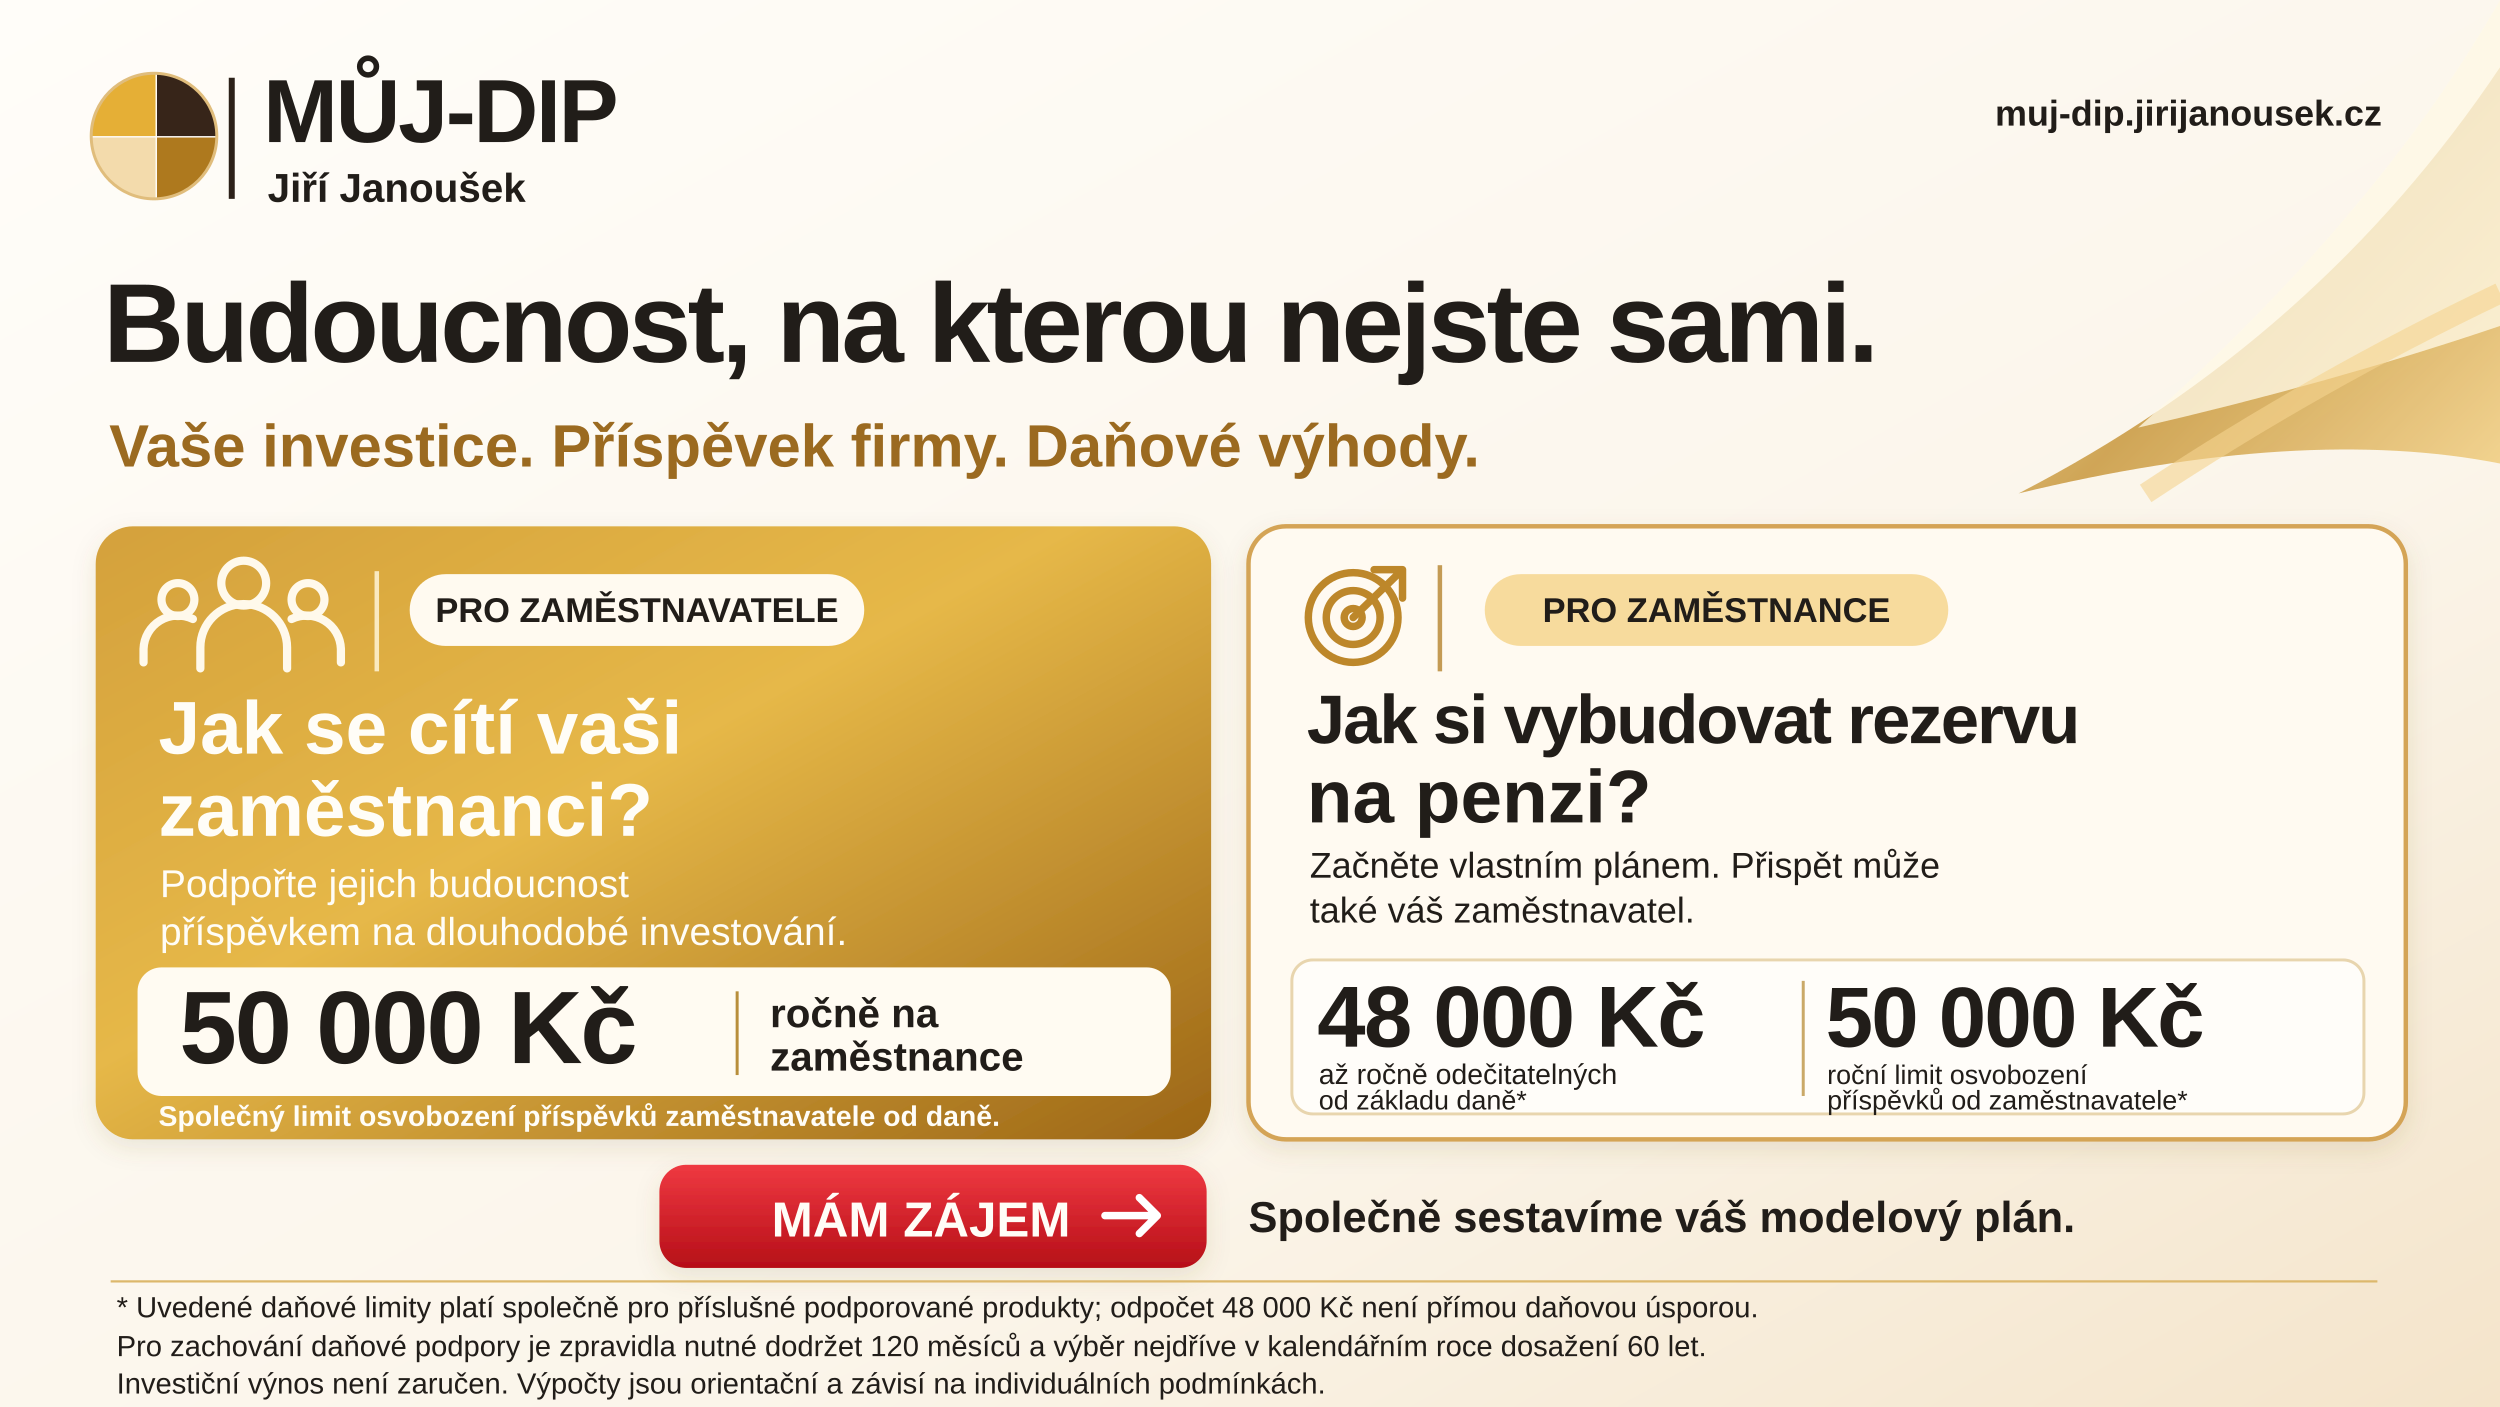
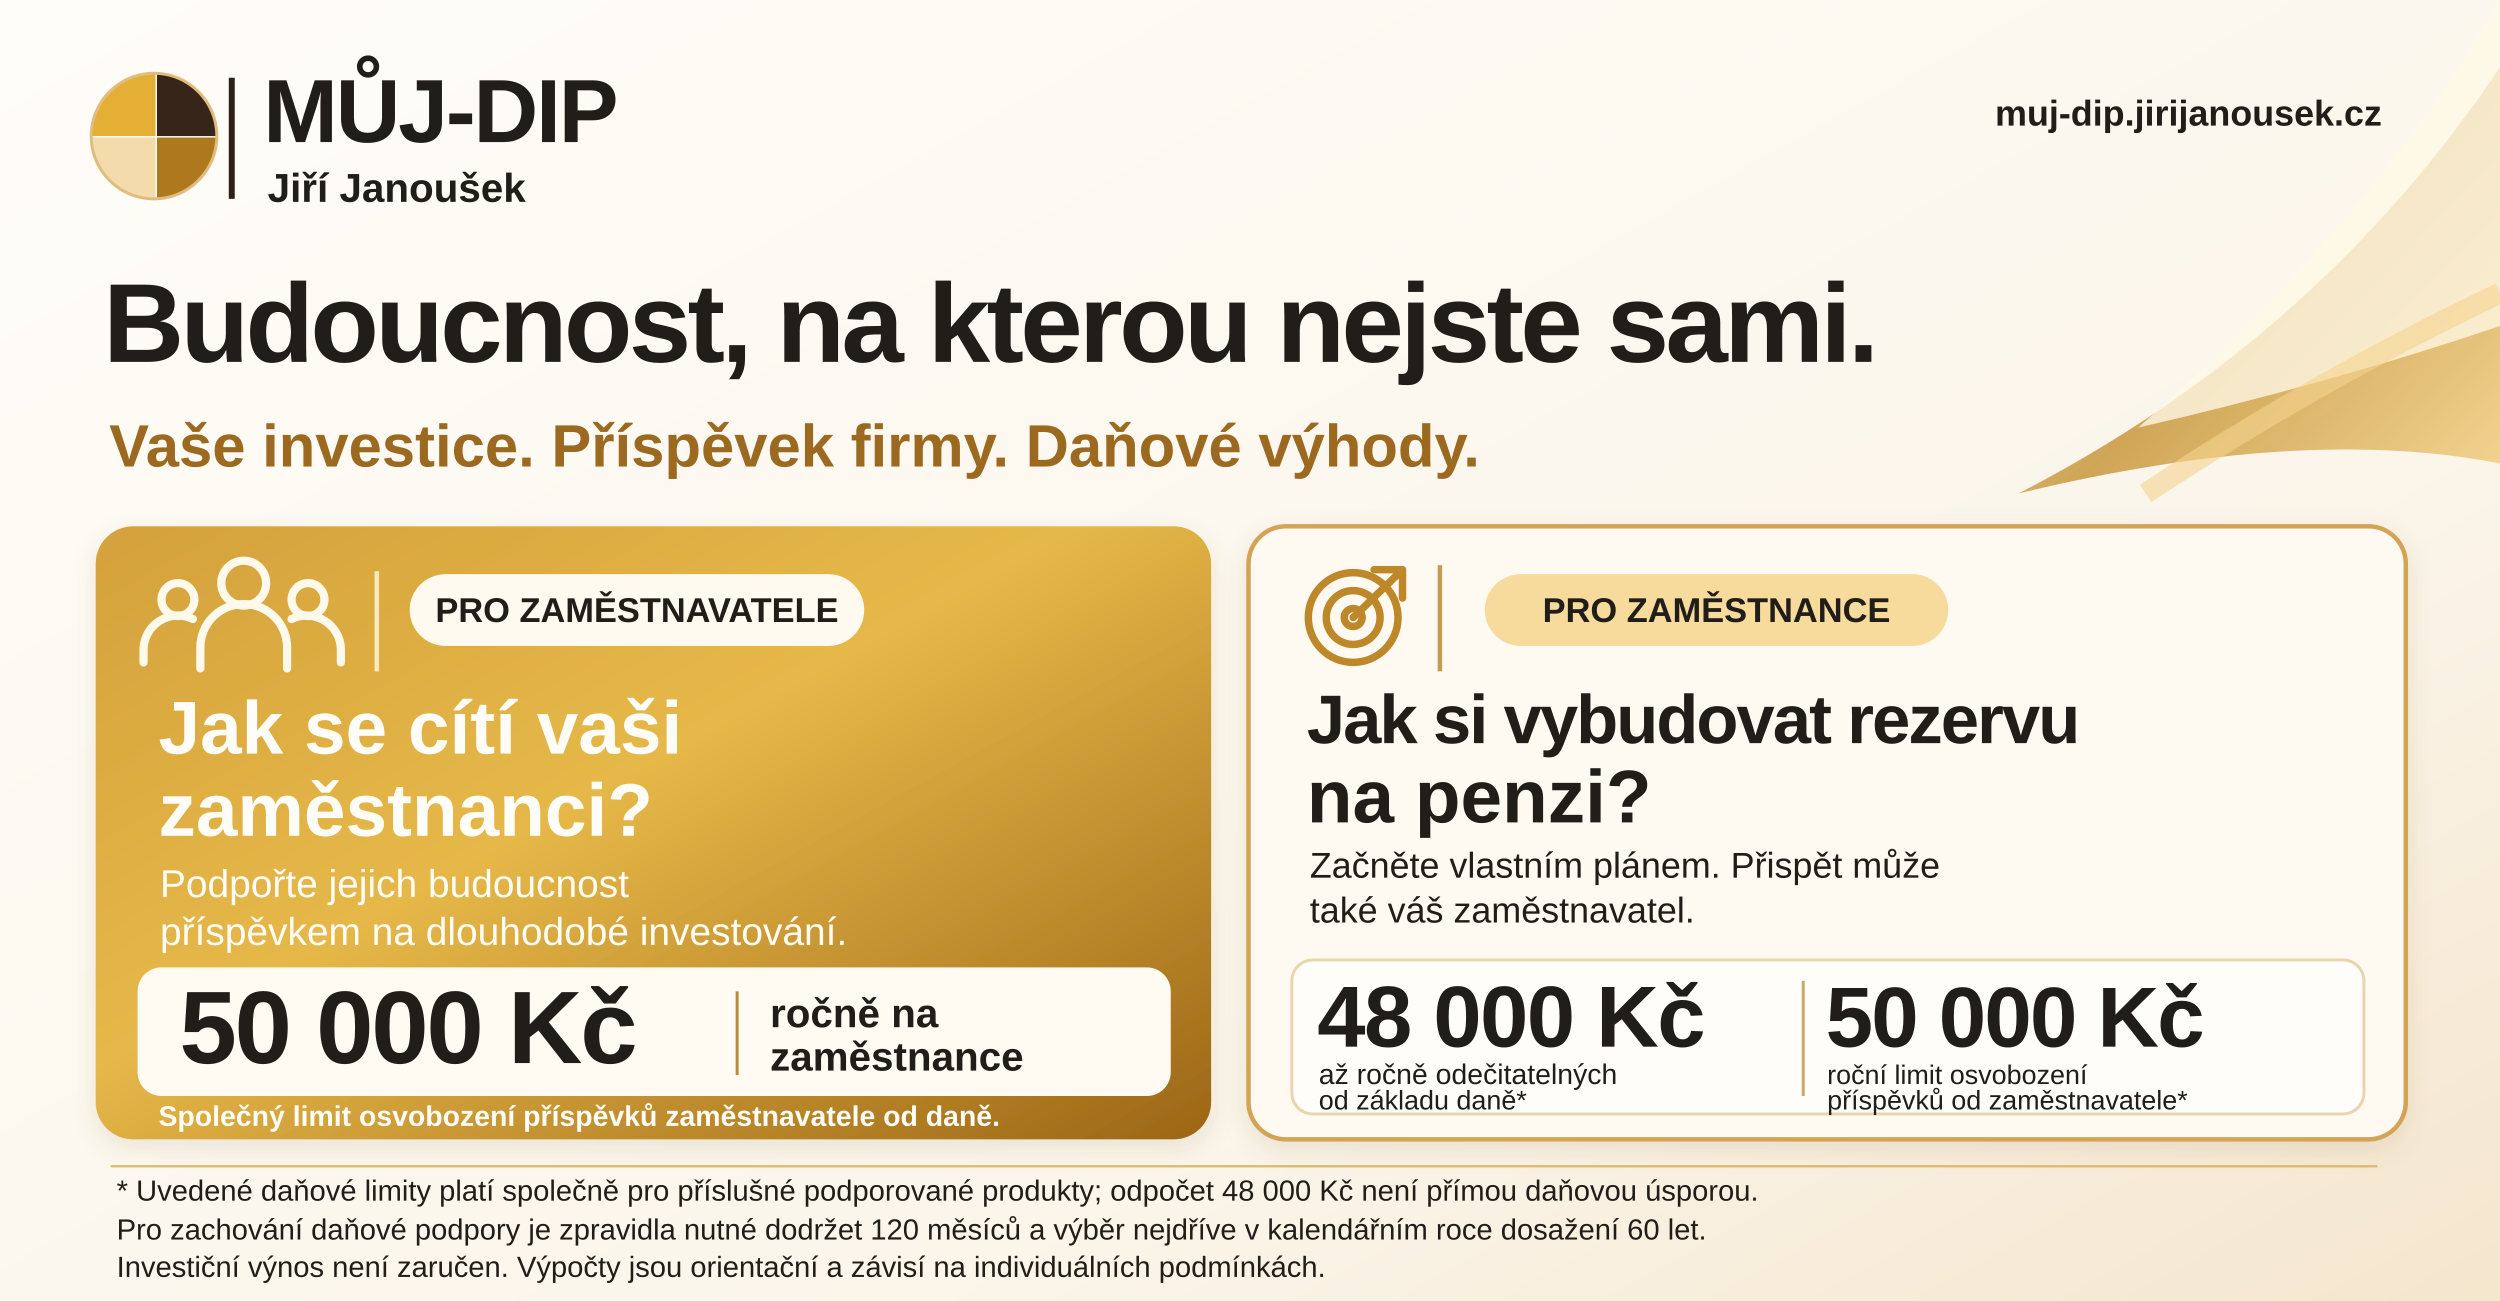
- <svg xmlns="http://www.w3.org/2000/svg" width="1672" height="941" viewBox="0 0 1672 941" role="img" aria-labelledby="banner-title banner-desc">
+ <svg xmlns="http://www.w3.org/2000/svg" width="1672" height="870" viewBox="0 0 1672 870" role="img" aria-labelledby="banner-title banner-desc">
  <defs>
    <linearGradient id="bg" x1="0" x2="1" y1="0" y2="1">
      <stop stop-color="#fffdf9" />
      <stop offset=".65" stop-color="#fbf5ea" />
      <stop offset="1" stop-color="#f4e4ca" />
    </linearGradient>
    <linearGradient id="gold" x1="0" x2="1" y1="0" y2="1">
      <stop stop-color="#d4a13c" />
      <stop offset=".44" stop-color="#e6b848" />
      <stop offset="1" stop-color="#9c6616" />
    </linearGradient>
    <linearGradient id="shine" x1="0" y1="0" x2="1" y2="1">
      <stop stop-color="#ffeca9" />
      <stop offset=".55" stop-color="#c18a25" />
      <stop offset="1" stop-color="#f1cc76" />
-     </linearGradient>
-     <linearGradient id="cta" x1="0" x2="0" y1="0" y2="1">
-       <stop stop-color="#ef3941" />
-       <stop offset="1" stop-color="#b60f18" />
    </linearGradient>
    <filter id="shadow" x="-10%" y="-20%" width="120%" height="150%">
      <feDropShadow dx="0" dy="6" stdDeviation="8" flood-color="#7a5c28" flood-opacity=".13" />
    </filter>
    <clipPath id="logo">
      <circle cx="103" cy="91" r="42" />
    </clipPath>
    <style>
    text{font-family:Arial,"DejaVu Sans",sans-serif}
    .ink{fill:#211d19}.brown{fill:#9b6a20}.white{fill:#fffdf7}
    .bold{font-weight:800}.semibold{font-weight:700}
  </style>
  </defs>
  <rect width="1672" height="941" fill="url(#bg)" />
  <path d="M1350 0H1672V310Q1540 284 1350 330Q1550 227 1672 45V0Z" fill="url(#shine)" opacity=".75" />
  <path d="M1470 0H1672V218Q1560 256 1430 286Q1590 144 1672 0Z" fill="#fff9e6" opacity=".78" />
  <path d="M1435 330Q1550 254 1672 196" fill="none" stroke="#f5d48f" stroke-width="14" opacity=".6" />
  <g clip-path="url(#logo)">
    <rect x="59" y="47" width="45" height="44" fill="#e5af36" />
    <rect x="105" y="47" width="44" height="44" fill="#372519" />
    <rect x="59" y="92" width="45" height="44" fill="#f3dbac" />
    <rect x="105" y="92" width="44" height="44" fill="#ae791e" />
  </g>
  <circle cx="103" cy="91" r="42" fill="none" stroke="#e0bd7c" stroke-width="2" />
  <path d="M155 52V133" stroke="#2c2119" stroke-width="4" />
  <text x="176" y="95" font-size="60" letter-spacing="-1.5" class="ink bold">MŮJ-DIP</text>
  <text x="179" y="135" font-size="27" class="ink semibold">Jiří Janoušek</text>
  <text x="1593" y="84" text-anchor="end" font-size="24" class="ink semibold">muj-dip.jirijanousek.cz</text>
  <text x="69" y="242" font-size="75" letter-spacing="-2.4" class="ink bold">Budoucnost, na kterou nejste sami.</text>
  <text x="73" y="312" font-size="40" class="brown bold">Vaše investice. Příspěvek firmy. Daňové výhody.</text>
  <rect x="64" y="352" width="746" height="410" rx="25" fill="url(#gold)" filter="url(#shadow)" />
  <g fill="none" stroke="#fff9eb" stroke-width="5.5" stroke-linecap="round">
    <circle cx="119" cy="401" r="11" />
    <circle cx="163" cy="390" r="15" />
    <circle cx="206" cy="401" r="11" />
    <path d="M96 443v-9a23 23 0 0 1 33-20M228 443v-9a23 23 0 0 0-33-20M134 447v-14a29 29 0 0 1 58 0v14" />
  </g>
  <path d="M252 382V449" stroke="#fff4d6" stroke-width="3" opacity=".85" />
  <rect x="274" y="384" width="304" height="48" rx="24" fill="#fffaf0" />
  <text x="426" y="416" text-anchor="middle" font-size="23" class="ink bold">PRO ZAMĚSTNAVATELE</text>
  <text x="106" y="504" font-size="50" class="white bold">Jak se cítí vaši</text>
  <text x="106" y="559" font-size="50" class="white bold">zaměstnanci?</text>
  <text x="107" y="600" font-size="26" class="white">Podpořte jejich budoucnost</text>
  <text x="107" y="632" font-size="26" class="white">příspěvkem na dlouhodobé investování.</text>
  <rect x="92" y="647" width="691" height="86" rx="16" fill="#fffbf2" />
  <text x="120" y="711" font-size="69" letter-spacing="-1.5" class="ink bold">50 000 Kč</text>
  <path d="M493 663V719" stroke="#b88e3b" stroke-width="2" />
  <text x="515" y="687" font-size="27" class="ink semibold">ročně na</text>
  <text x="515" y="716" font-size="27" class="ink semibold">zaměstnance</text>
  <text x="106" y="753" font-size="19" class="white semibold">Společný limit osvobození příspěvků zaměstnavatele od daně.</text>
  <rect x="835" y="352" width="774" height="410" rx="25" fill="#fffaf1" stroke="#d4a456" stroke-width="3" filter="url(#shadow)" />
  <g fill="none" stroke="#bd872a" stroke-width="5" stroke-linecap="round">
    <circle cx="905" cy="413" r="30" />
    <circle cx="905" cy="413" r="18" />
    <circle cx="905" cy="413" r="6" />
    <path d="M905 413l33-32m0 0v19m0-19h-19" />
  </g>
  <path d="M963 378V449" stroke="#c49b55" stroke-width="3" />
  <rect x="993" y="384" width="310" height="48" rx="24" fill="#f7db9d" />
  <text x="1148" y="416" text-anchor="middle" font-size="23" class="ink bold">PRO ZAMĚSTNANCE</text>
  <text x="874" y="497" font-size="46" letter-spacing="-1.3" class="ink bold">Jak si vybudovat rezervu</text>
  <text x="874" y="550" font-size="50" class="ink bold">na penzi?</text>
  <text x="876" y="587" font-size="24" class="ink">Začněte vlastním plánem. Přispět může</text>
  <text x="876" y="617" font-size="24" class="ink">také váš zaměstnavatel.</text>
  <rect x="864" y="642" width="717" height="103" rx="14" fill="#fffdf9" stroke="#e8d5ae" stroke-width="2" />
  <text x="881" y="700" font-size="58" letter-spacing="-1" class="ink bold">48 000 Kč</text>
  <text x="882" y="725" font-size="19" class="ink">až ročně odečitatelných</text>
  <text x="882" y="742" font-size="18" class="ink">od základu daně*</text>
  <path d="M1206 656V733" stroke="#caa968" stroke-width="2" />
  <text x="1221" y="700" font-size="57" letter-spacing="-1.2" class="ink bold">50 000 Kč</text>
  <text x="1222" y="725" font-size="18" class="ink">roční limit osvobození</text>
  <text x="1222" y="742" font-size="18" class="ink">příspěvků od zaměstnavatele*</text>
-   <rect x="441" y="779" width="366" height="69" rx="18" fill="url(#cta)" filter="url(#shadow)" />
-   <text x="616" y="827" text-anchor="middle" font-size="33" class="white bold">MÁM ZÁJEM</text>
-   <path d="M739 813h35m-12-12 12 12-12 12" fill="none" stroke="#fff" stroke-width="5" stroke-linejoin="round" stroke-linecap="round" />
-   <text x="835" y="824" font-size="29" class="ink semibold">Společně sestavíme váš modelový plán.</text>
-   <path d="M74 857H1590" stroke="#dcb86c" stroke-width="1.5" />
-   <text x="78" y="881" font-size="19.5" class="ink">* Uvedené daňové limity platí společně pro příslušné podporované produkty; odpočet 48 000 Kč není přímou daňovou úsporou.</text>
-   <text x="78" y="907" font-size="19.5" class="ink">Pro zachování daňové podpory je zpravidla nutné dodržet 120 měsíců a výběr nejdříve v kalendářním roce dosažení 60 let.</text>
-   <text x="78" y="932" font-size="19.5" class="ink">Investiční výnos není zaručen. Výpočty jsou orientační a závisí na individuálních podmínkách.</text>
+   <path d="M74 780H1590" stroke="#dcb86c" stroke-width="1.5" />
+   <text x="78" y="803" font-size="19.5" class="ink">* Uvedené daňové limity platí společně pro příslušné podporované produkty; odpočet 48 000 Kč není přímou daňovou úsporou.</text>
+   <text x="78" y="829" font-size="19.5" class="ink">Pro zachování daňové podpory je zpravidla nutné dodržet 120 měsíců a výběr nejdříve v kalendářním roce dosažení 60 let.</text>
+   <text x="78" y="854" font-size="19.5" class="ink">Investiční výnos není zaručen. Výpočty jsou orientační a závisí na individuálních podmínkách.</text>
</svg>
